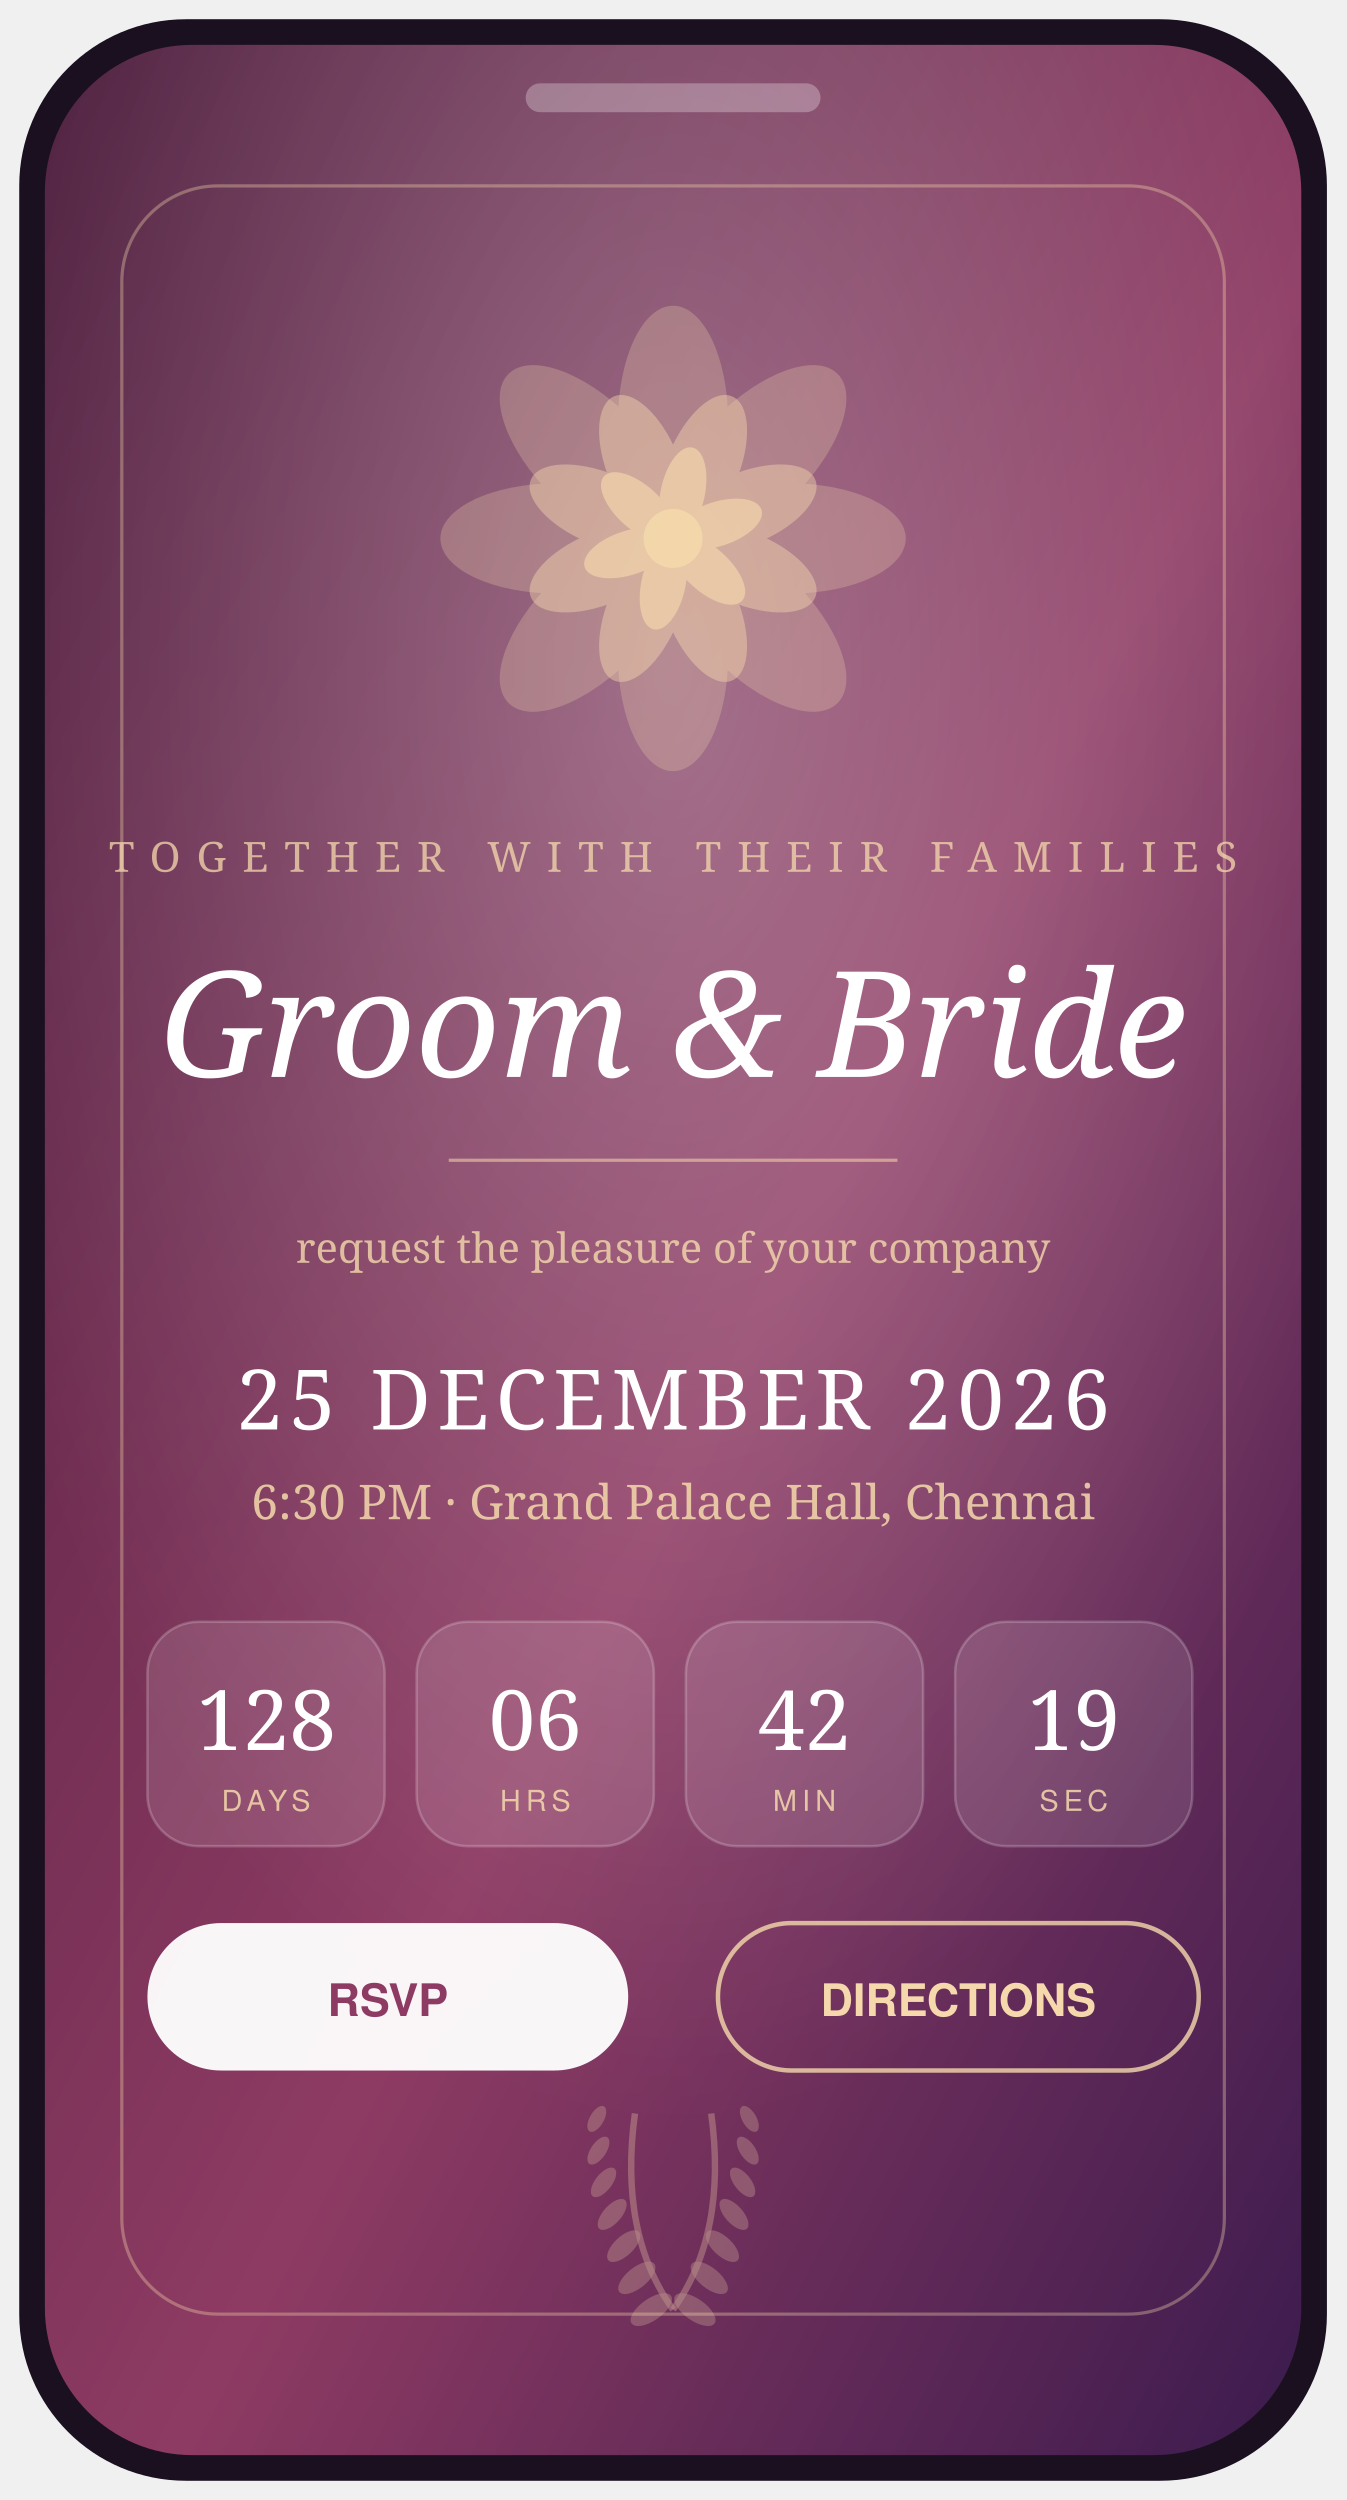
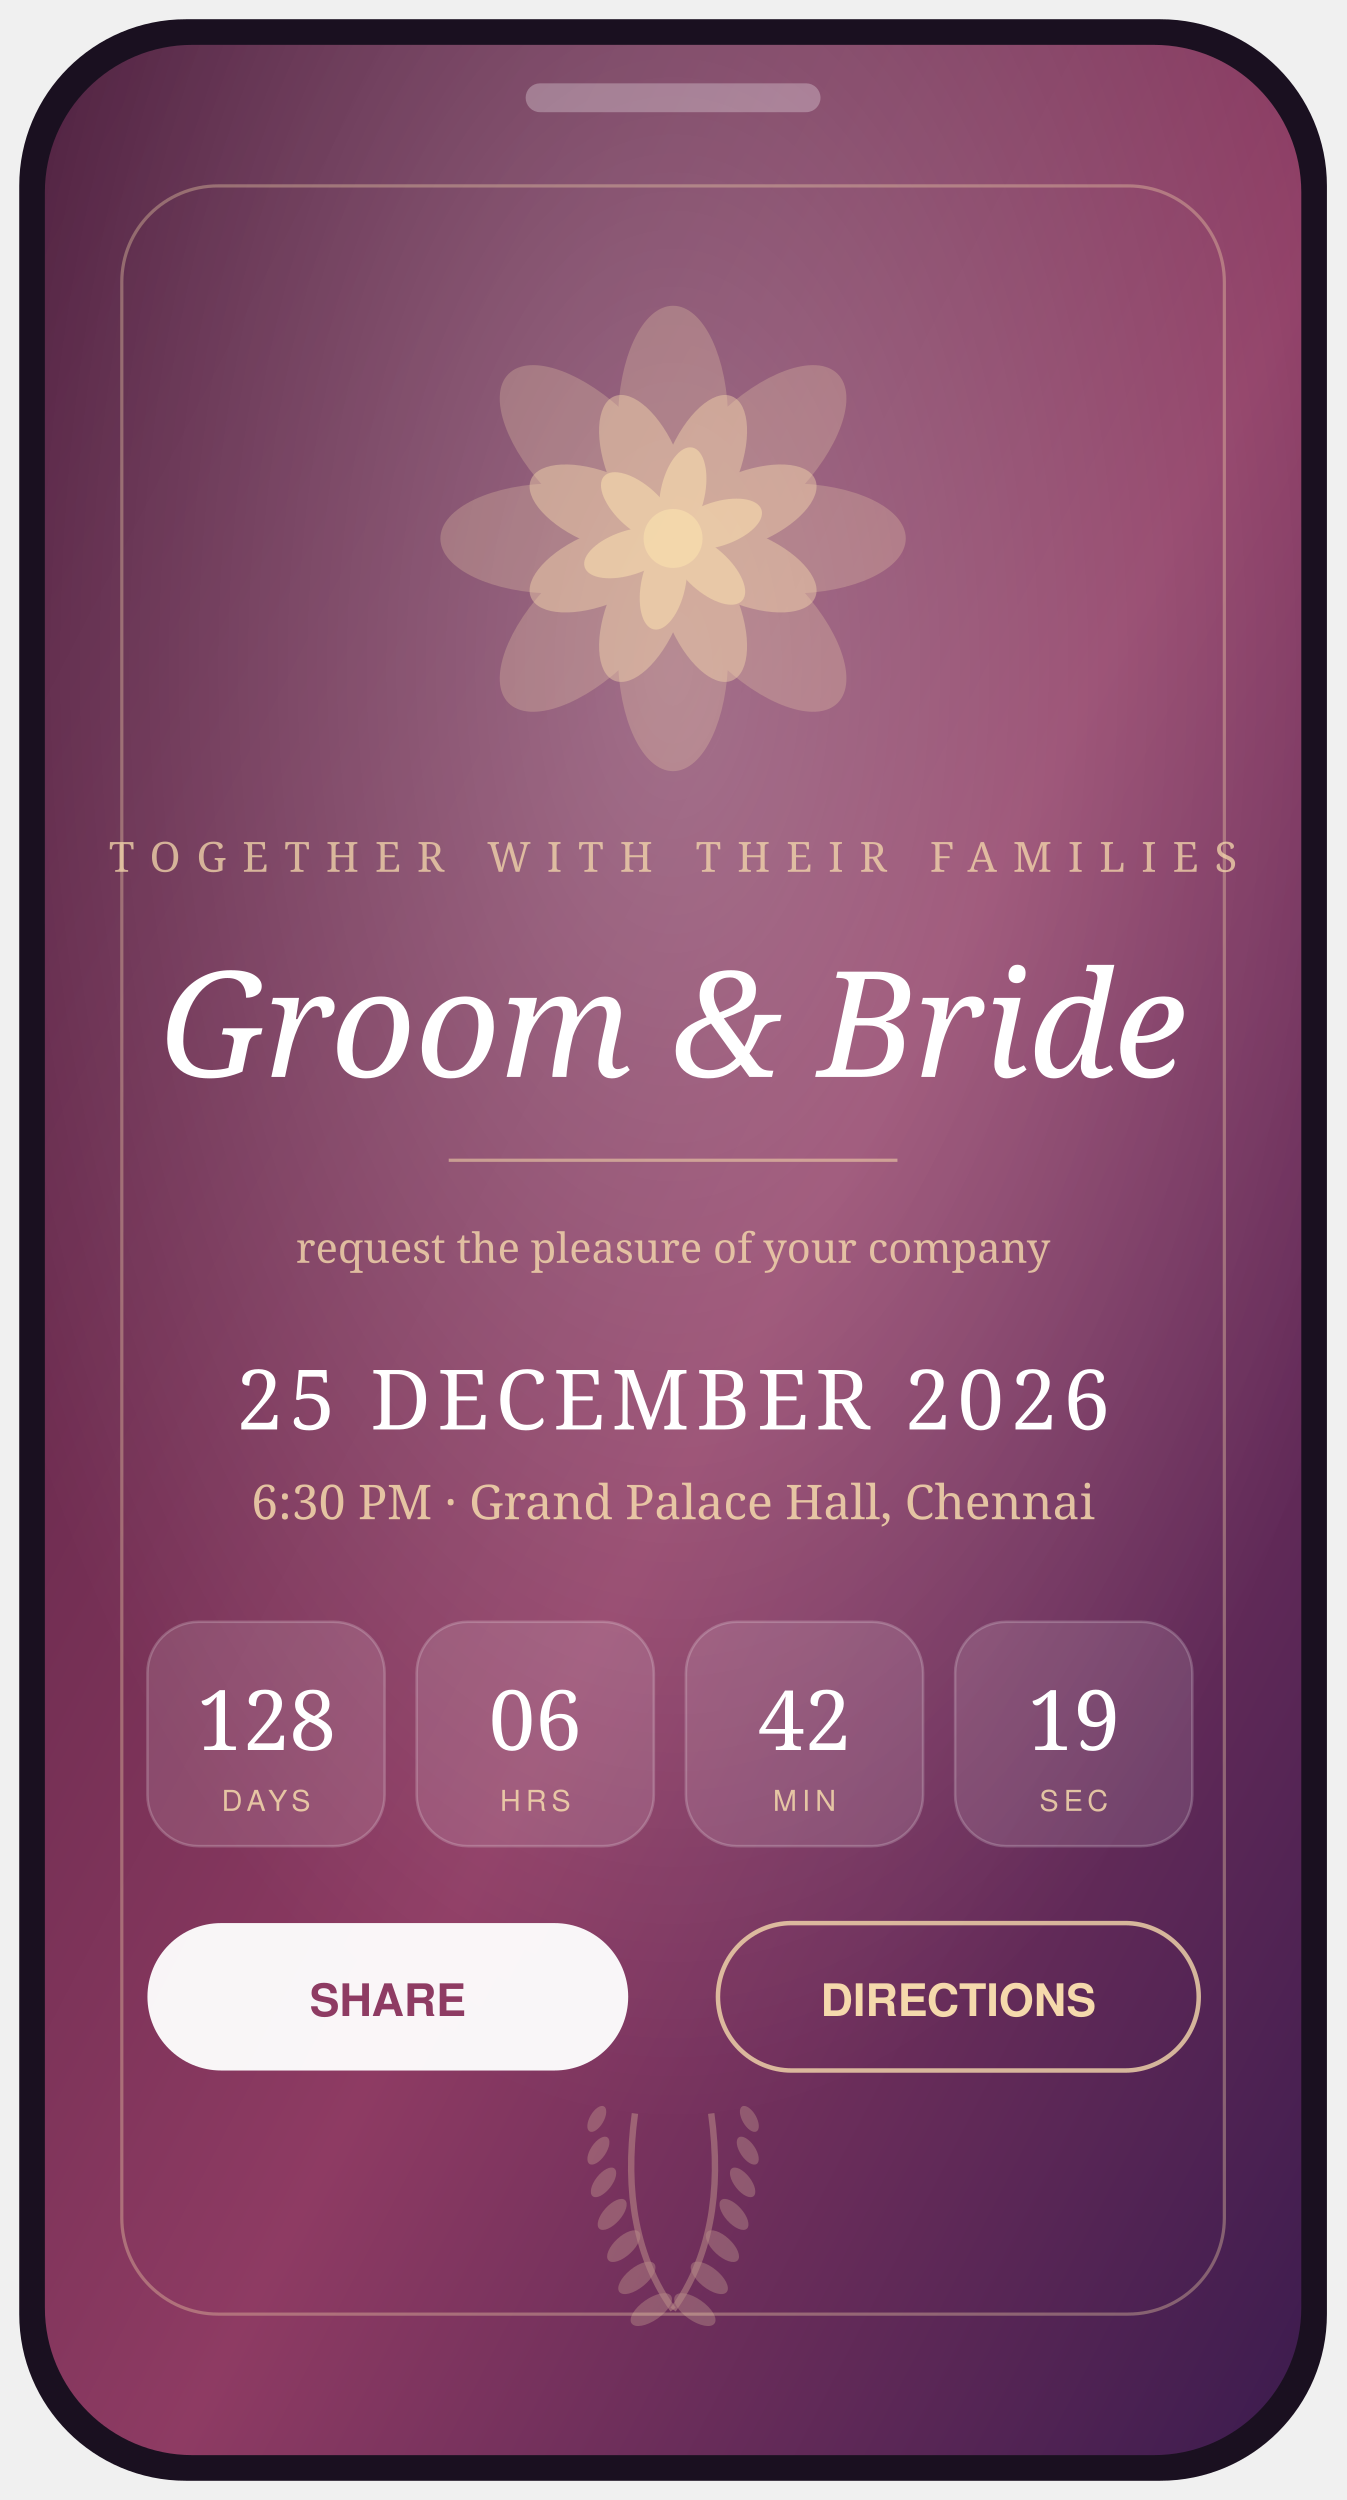
<svg xmlns="http://www.w3.org/2000/svg" viewBox="0 0 420 780" width="420" height="780" role="img" aria-label="Phone showing a wedding invitation for the groom and bride with a live countdown">
  <defs>
    <linearGradient id="hm-card" x1="0" y1="0" x2="1" y2="1">
      <stop offset="0%" stop-color="#4C1D3D" />
      <stop offset="55%" stop-color="#8E3B63" />
      <stop offset="100%" stop-color="#3B1B4E" />
    </linearGradient>
    <radialGradient id="hm-glow" cx="50%" cy="26%" r="60%">
      <stop offset="0%" stop-color="#FFFFFF" stop-opacity="0.30" />
      <stop offset="100%" stop-color="#FFFFFF" stop-opacity="0" />
    </radialGradient>
  </defs>
  <rect x="6" y="6" width="408" height="768" rx="52" fill="#1A1020" />
  <rect x="14" y="14" width="392" height="752" rx="46" fill="url(#hm-card)" />
  <rect x="14" y="14" width="392" height="752" rx="46" fill="url(#hm-glow)" />
  <rect x="164" y="26" width="92" height="9" rx="4.5" fill="#FFFFFF" opacity="0.28" />
  <rect x="38" y="58" width="344" height="664" rx="30" fill="none" stroke="#F5D9AC" stroke-width="1" opacity="0.35" />
  <g>
    <g fill="#F5D9AC" opacity="0.26">
      <ellipse cx="210" cy="131.7" rx="17.2" ry="36.3" transform="rotate(0.0 210 168)" />
      <ellipse cx="210" cy="131.7" rx="17.2" ry="36.3" transform="rotate(45.0 210 168)" />
      <ellipse cx="210" cy="131.7" rx="17.2" ry="36.3" transform="rotate(90.0 210 168)" />
      <ellipse cx="210" cy="131.7" rx="17.2" ry="36.3" transform="rotate(135.0 210 168)" />
      <ellipse cx="210" cy="131.7" rx="17.2" ry="36.3" transform="rotate(180.0 210 168)" />
      <ellipse cx="210" cy="131.7" rx="17.2" ry="36.3" transform="rotate(225.0 210 168)" />
      <ellipse cx="210" cy="131.7" rx="17.2" ry="36.3" transform="rotate(270.0 210 168)" />
      <ellipse cx="210" cy="131.7" rx="17.2" ry="36.3" transform="rotate(315.0 210 168)" />
    </g>
    <g fill="#F5D9AC" opacity="0.44">
      <ellipse cx="210" cy="144.0" rx="11.3" ry="24.0" transform="rotate(22.5 210 168)" />
      <ellipse cx="210" cy="144.0" rx="11.3" ry="24.0" transform="rotate(67.5 210 168)" />
      <ellipse cx="210" cy="144.0" rx="11.3" ry="24.0" transform="rotate(112.5 210 168)" />
      <ellipse cx="210" cy="144.0" rx="11.3" ry="24.0" transform="rotate(157.5 210 168)" />
      <ellipse cx="210" cy="144.0" rx="11.3" ry="24.0" transform="rotate(202.5 210 168)" />
      <ellipse cx="210" cy="144.0" rx="11.3" ry="24.0" transform="rotate(247.5 210 168)" />
      <ellipse cx="210" cy="144.0" rx="11.3" ry="24.0" transform="rotate(292.5 210 168)" />
      <ellipse cx="210" cy="144.0" rx="11.3" ry="24.0" transform="rotate(337.5 210 168)" />
    </g>
    <g fill="#F5D9AC" opacity="0.63">
      <ellipse cx="210" cy="153.5" rx="6.9" ry="14.5" transform="rotate(12.0 210 168)" />
      <ellipse cx="210" cy="153.5" rx="6.9" ry="14.5" transform="rotate(72.0 210 168)" />
      <ellipse cx="210" cy="153.5" rx="6.9" ry="14.5" transform="rotate(132.0 210 168)" />
      <ellipse cx="210" cy="153.5" rx="6.9" ry="14.5" transform="rotate(192.0 210 168)" />
      <ellipse cx="210" cy="153.5" rx="6.9" ry="14.5" transform="rotate(252.0 210 168)" />
      <ellipse cx="210" cy="153.5" rx="6.9" ry="14.5" transform="rotate(312.0 210 168)" />
    </g>
    <circle cx="210" cy="168" r="9.2" fill="#F5D9AC" opacity="0.85" />
  </g>
  <text x="210" y="272" text-anchor="middle" font-family="Georgia, serif" font-size="13" letter-spacing="5" fill="#F5D9AC" opacity="0.75">TOGETHER WITH THEIR FAMILIES</text>
  <text x="210" y="336" text-anchor="middle" font-family="Georgia, serif" font-size="46" font-style="italic" fill="#FFFFFF">Groom &amp; Bride</text>
  <line x1="140" y1="362" x2="280" y2="362" stroke="#F5D9AC" stroke-width="1" opacity="0.55" />
  <text x="210" y="394" text-anchor="middle" font-family="Georgia, serif" font-size="13" fill="#F5D9AC" opacity="0.8">request the pleasure of your company</text>
  <text x="210" y="446" text-anchor="middle" font-family="Georgia, serif" font-size="26" letter-spacing="2" fill="#FFFFFF">25 DECEMBER 2026</text>
  <text x="210" y="474" text-anchor="middle" font-family="Georgia, serif" font-size="15" fill="#F5D9AC" opacity="0.85">6:30 PM · Grand Palace Hall, Chennai</text>
  <rect x="46" y="506" width="74" height="70" rx="16" fill="#FFFFFF" opacity="0.12" />
  <rect x="46" y="506" width="74" height="70" rx="16" fill="none" stroke="#FFFFFF" stroke-width="0.8" opacity="0.2" />
  <text x="83" y="546" text-anchor="middle" font-family="Georgia, serif" font-size="26" fill="#FFFFFF">128</text>
  <text x="83" y="565" text-anchor="middle" font-family="Helvetica, Arial, sans-serif" font-size="9" letter-spacing="1.6" fill="#F5D9AC" opacity="0.85">DAYS</text>
  <rect x="130" y="506" width="74" height="70" rx="16" fill="#FFFFFF" opacity="0.12" />
  <rect x="130" y="506" width="74" height="70" rx="16" fill="none" stroke="#FFFFFF" stroke-width="0.8" opacity="0.2" />
  <text x="167" y="546" text-anchor="middle" font-family="Georgia, serif" font-size="26" fill="#FFFFFF">06</text>
  <text x="167" y="565" text-anchor="middle" font-family="Helvetica, Arial, sans-serif" font-size="9" letter-spacing="1.6" fill="#F5D9AC" opacity="0.85">HRS</text>
  <rect x="214" y="506" width="74" height="70" rx="16" fill="#FFFFFF" opacity="0.12" />
  <rect x="214" y="506" width="74" height="70" rx="16" fill="none" stroke="#FFFFFF" stroke-width="0.8" opacity="0.2" />
  <text x="251" y="546" text-anchor="middle" font-family="Georgia, serif" font-size="26" fill="#FFFFFF">42</text>
  <text x="251" y="565" text-anchor="middle" font-family="Helvetica, Arial, sans-serif" font-size="9" letter-spacing="1.6" fill="#F5D9AC" opacity="0.85">MIN</text>
  <rect x="298" y="506" width="74" height="70" rx="16" fill="#FFFFFF" opacity="0.12" />
  <rect x="298" y="506" width="74" height="70" rx="16" fill="none" stroke="#FFFFFF" stroke-width="0.8" opacity="0.2" />
  <text x="335" y="546" text-anchor="middle" font-family="Georgia, serif" font-size="26" fill="#FFFFFF">19</text>
  <text x="335" y="565" text-anchor="middle" font-family="Helvetica, Arial, sans-serif" font-size="9" letter-spacing="1.6" fill="#F5D9AC" opacity="0.85">SEC</text>
  <rect x="46" y="600" width="150" height="46" rx="23" fill="#FFFFFF" opacity="0.95" />
-   <text x="121" y="629" text-anchor="middle" font-family="Helvetica, Arial, sans-serif" font-size="14" font-weight="bold" fill="#8E3B63">RSVP</text>
+   <text x="121" y="629" text-anchor="middle" font-family="Helvetica, Arial, sans-serif" font-size="14" font-weight="bold" fill="#8E3B63">SHARE</text>
  <rect x="224" y="600" width="150" height="46" rx="23" fill="none" stroke="#F5D9AC" stroke-width="1.4" opacity="0.8" />
  <text x="299" y="629" text-anchor="middle" font-family="Helvetica, Arial, sans-serif" font-size="14" font-weight="bold" fill="#F5D9AC">DIRECTIONS</text>
  <g opacity="0.55">
    <path d="M 210.0 720.6 q -17.0 -23.8 -11.9 -61.2" fill="none" stroke="#F5D9AC" stroke-width="2" opacity="0.54" />
    <ellipse cx="203.2" cy="720.6" rx="7.5" ry="3.4" fill="#F5D9AC" opacity="0.45" transform="rotate(-35 203.2 720.6)" />
    <ellipse cx="198.7" cy="710.7" rx="7.0" ry="3.2" fill="#F5D9AC" opacity="0.45" transform="rotate(-39 198.7 710.7)" />
    <ellipse cx="194.6" cy="700.8" rx="6.5" ry="3.0" fill="#F5D9AC" opacity="0.45" transform="rotate(-43 194.6 700.8)" />
    <ellipse cx="191.0" cy="690.9" rx="6.0" ry="2.8" fill="#F5D9AC" opacity="0.45" transform="rotate(-48 191.0 690.9)" />
    <ellipse cx="188.3" cy="680.9" rx="5.5" ry="2.6" fill="#F5D9AC" opacity="0.45" transform="rotate(-52 188.3 680.9)" />
    <ellipse cx="186.7" cy="671.0" rx="5.0" ry="2.4" fill="#F5D9AC" opacity="0.45" transform="rotate(-56 186.7 671.0)" />
    <ellipse cx="186.2" cy="661.1" rx="4.5" ry="2.2" fill="#F5D9AC" opacity="0.45" transform="rotate(-60 186.2 661.1)" />
    <path d="M 210.0 720.6 q 17.0 -23.8 11.9 -61.2" fill="none" stroke="#F5D9AC" stroke-width="2" opacity="0.54" />
    <ellipse cx="216.8" cy="720.6" rx="7.5" ry="3.4" fill="#F5D9AC" opacity="0.45" transform="rotate(35 216.8 720.6)" />
    <ellipse cx="221.3" cy="710.7" rx="7.0" ry="3.2" fill="#F5D9AC" opacity="0.45" transform="rotate(39 221.3 710.7)" />
    <ellipse cx="225.4" cy="700.8" rx="6.5" ry="3.0" fill="#F5D9AC" opacity="0.45" transform="rotate(43 225.4 700.8)" />
    <ellipse cx="229.0" cy="690.9" rx="6.0" ry="2.8" fill="#F5D9AC" opacity="0.45" transform="rotate(48 229.0 690.9)" />
    <ellipse cx="231.7" cy="680.9" rx="5.5" ry="2.6" fill="#F5D9AC" opacity="0.45" transform="rotate(52 231.7 680.9)" />
    <ellipse cx="233.3" cy="671.0" rx="5.0" ry="2.4" fill="#F5D9AC" opacity="0.45" transform="rotate(56 233.3 671.0)" />
    <ellipse cx="233.8" cy="661.1" rx="4.5" ry="2.2" fill="#F5D9AC" opacity="0.45" transform="rotate(60 233.8 661.1)" />
  </g>
</svg>
